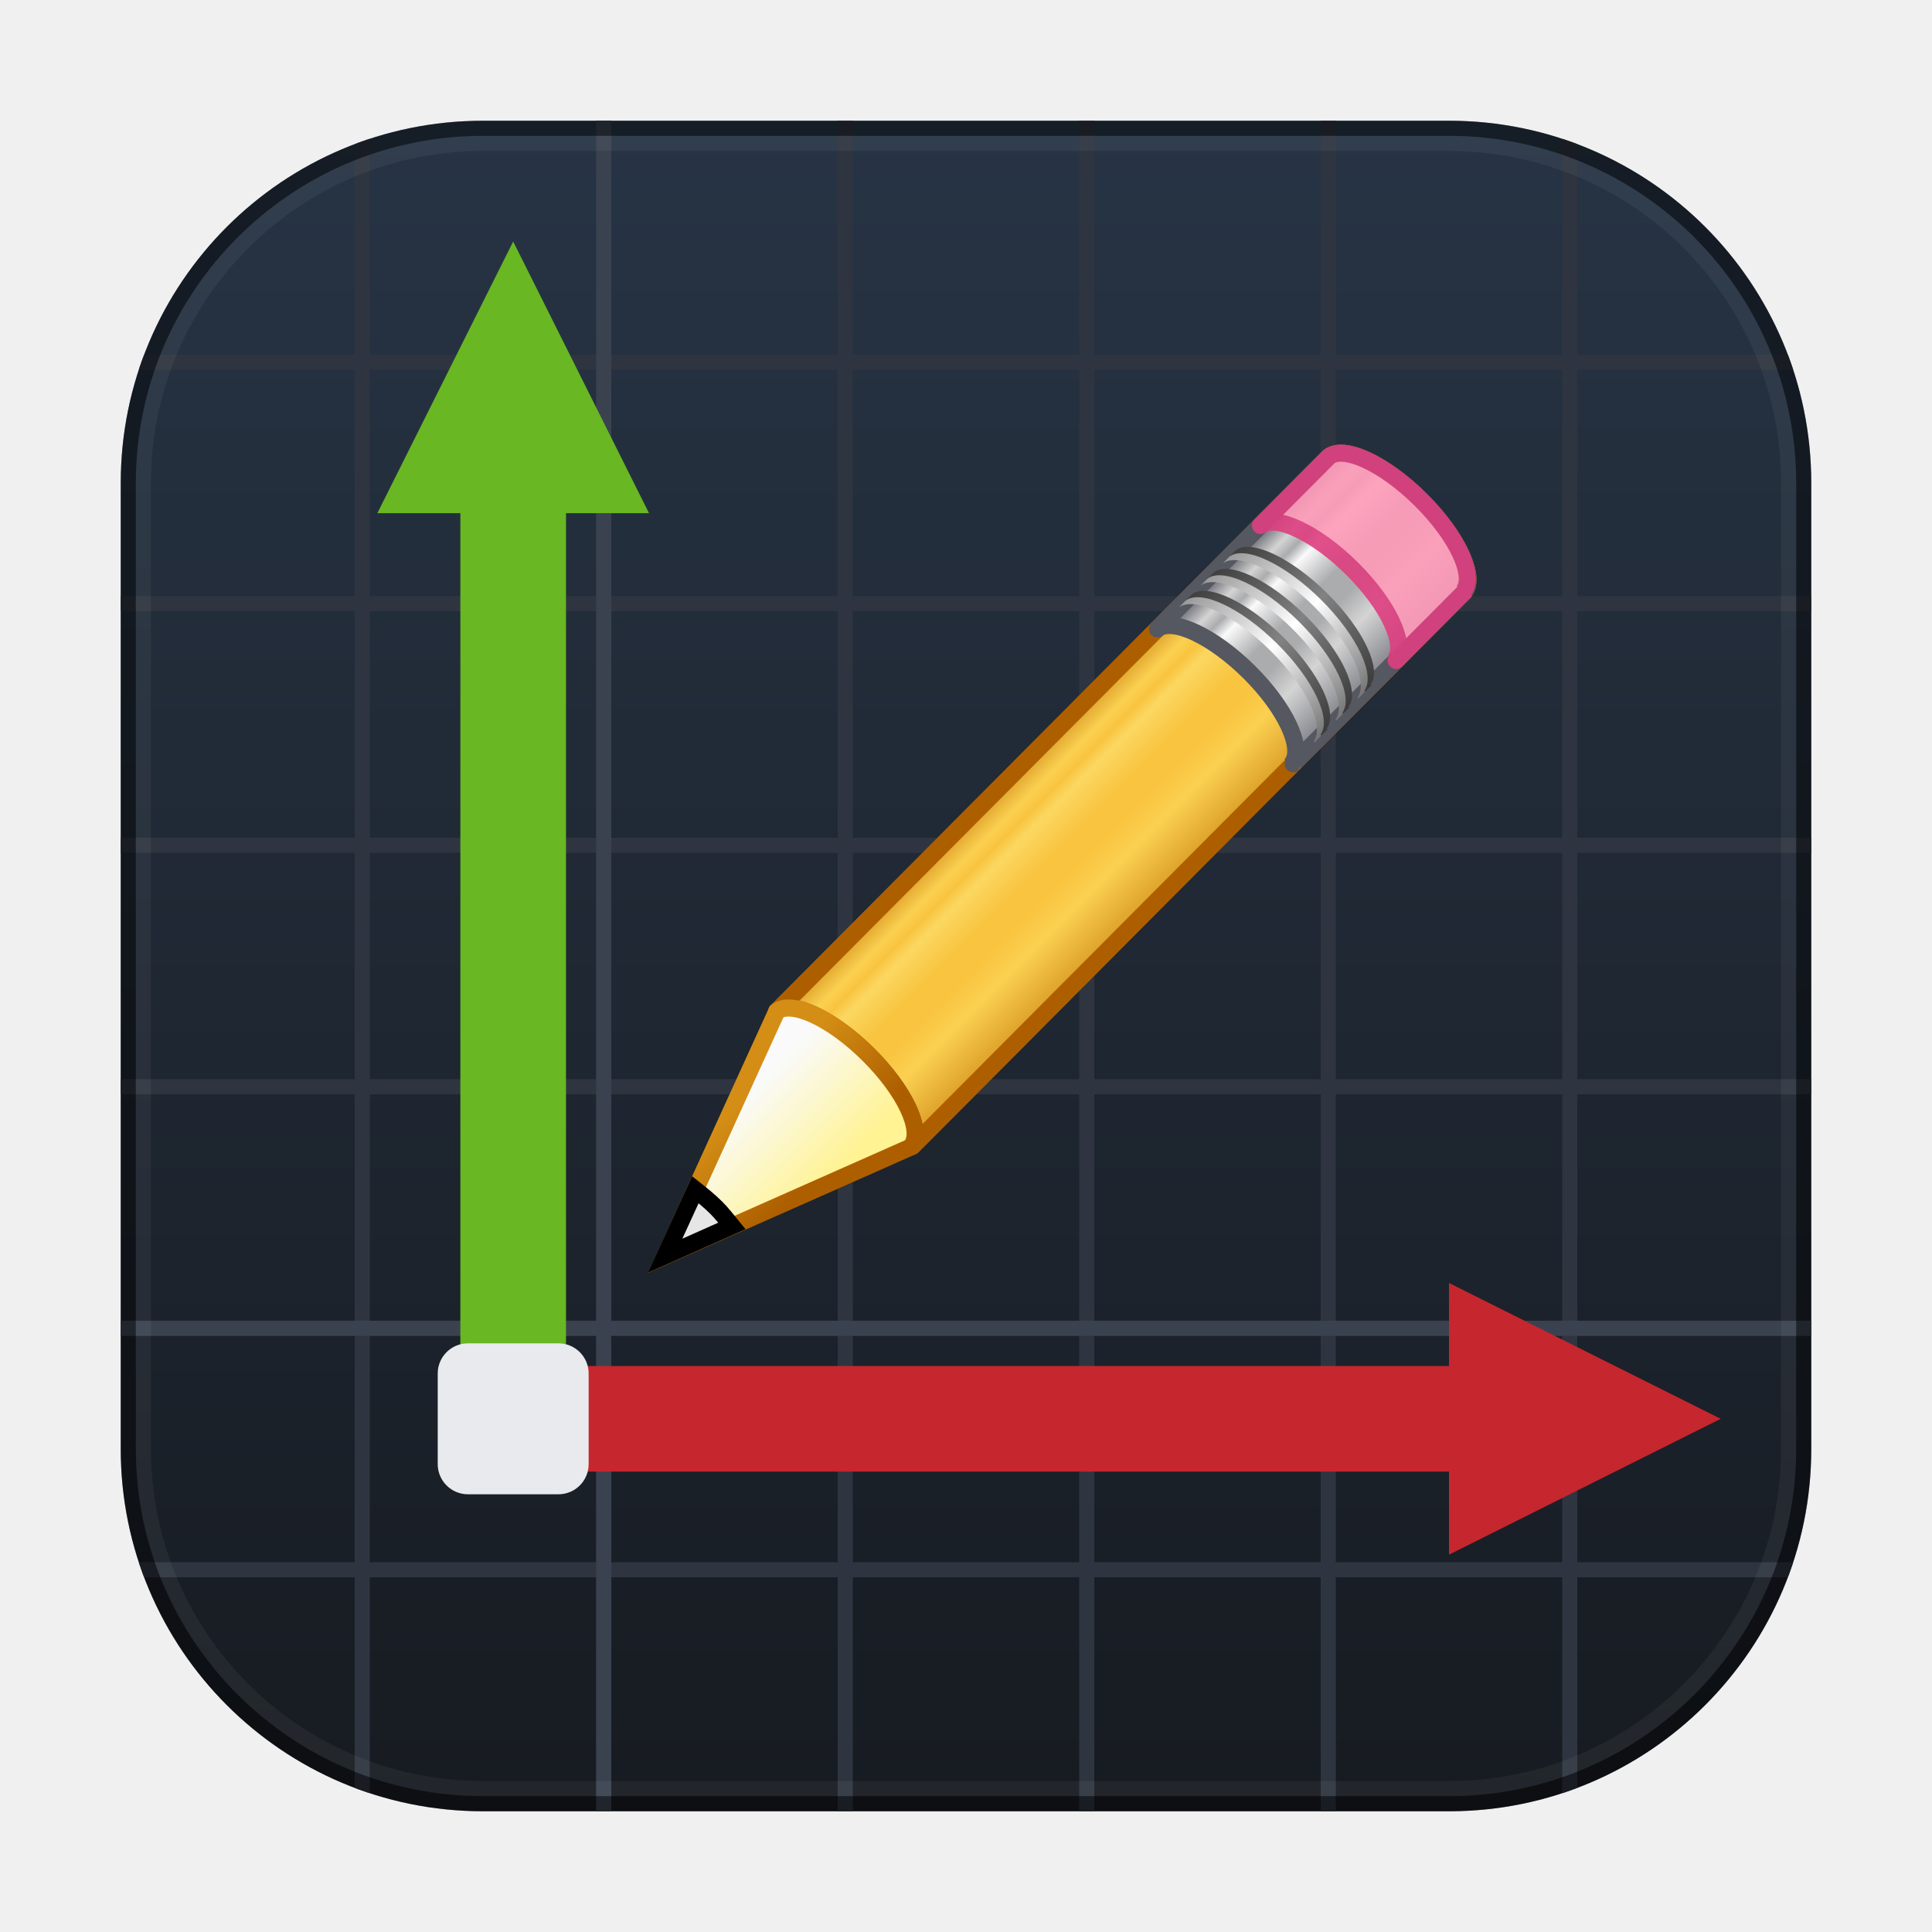
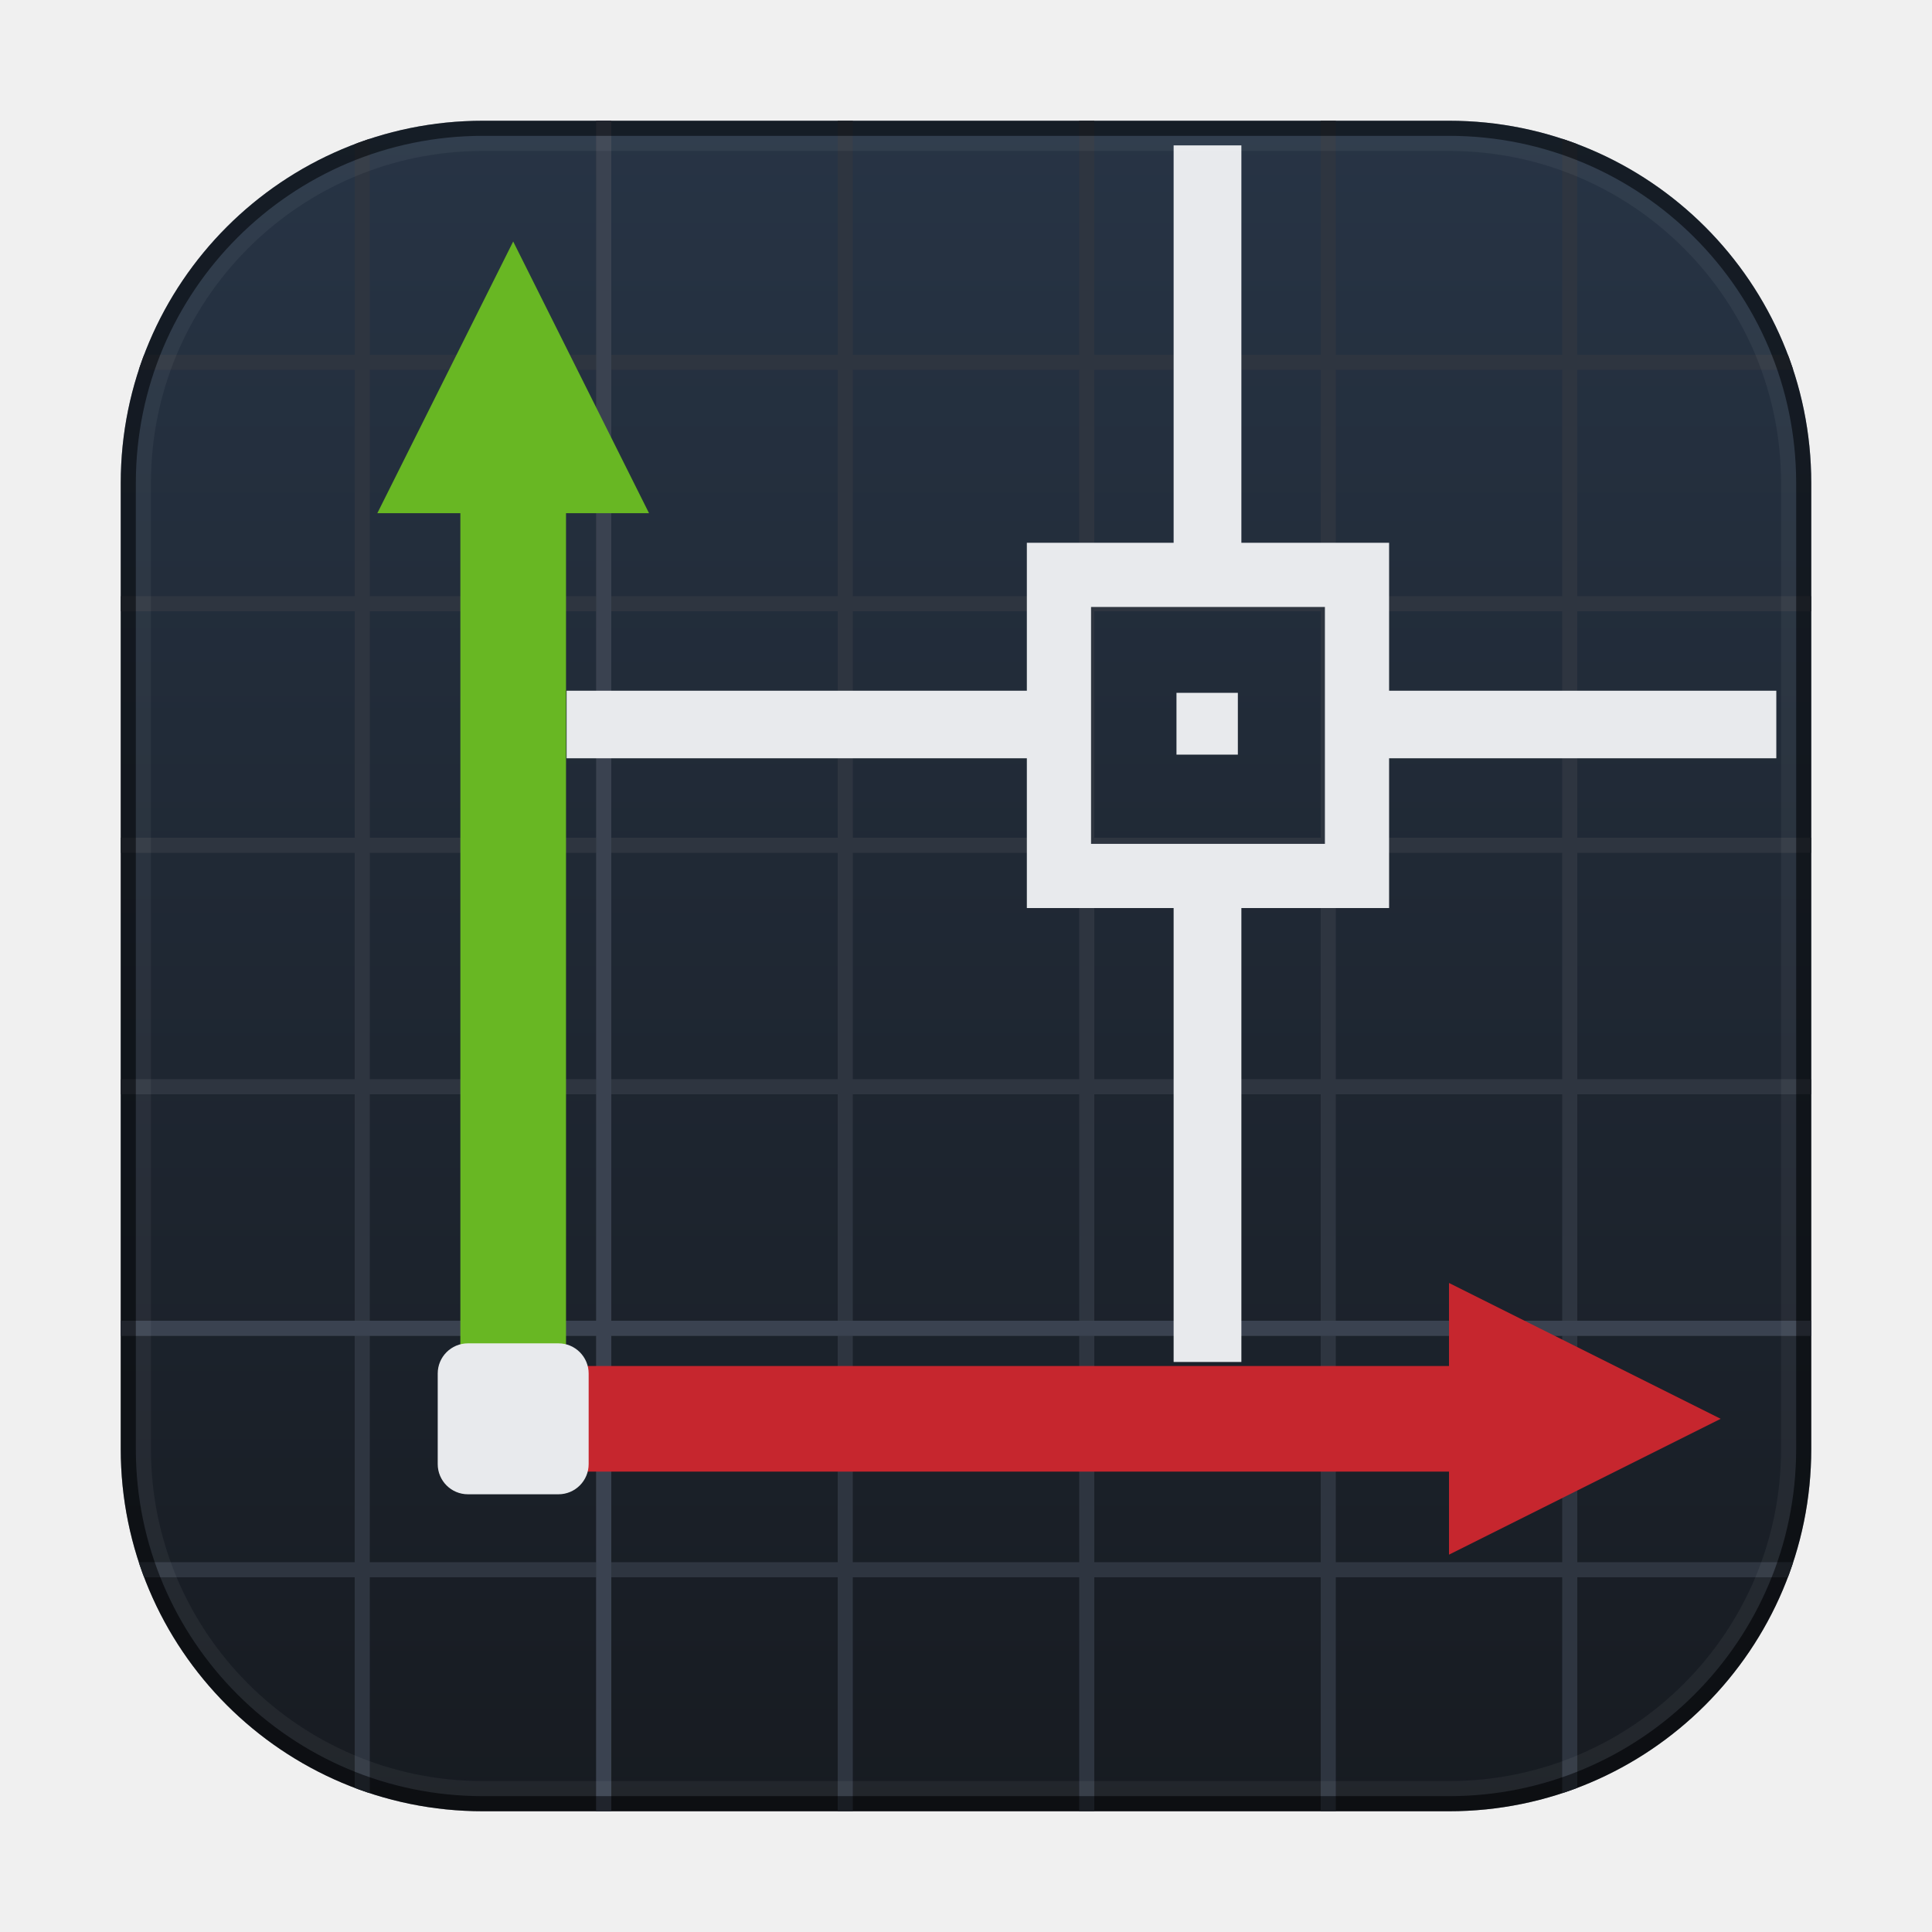
- <svg xmlns="http://www.w3.org/2000/svg" xmlns:xlink="http://www.w3.org/1999/xlink" width="128" height="128" viewBox="0 0 128 128" version="1.1" id="svg12">
+ <svg xmlns="http://www.w3.org/2000/svg" width="128" height="128" viewBox="0 0 128 128" version="1.1" id="svg1">
  <defs id="defs2">
    <linearGradient id="bg" x1="0" y1="0" x2="0" y2="1">
-       <stop offset="0" stop-color="#2a3039" id="stop1" style="stop-color:#273445;stop-opacity:1;" />
+       <stop offset="0" stop-color="#273445" id="stop1" />
      <stop offset="1" stop-color="#171b21" id="stop2" />
    </linearGradient>
    <clipPath id="tile">
      <rect x="8" y="8" width="112" height="112" rx="24" id="rect2" />
    </clipPath>
-     <linearGradient spreadMethod="pad" gradientTransform="matrix(1.199278,-1.206157,1.23067,1.225507,-36.00429,13.88486)" gradientUnits="userSpaceOnUse" xlink:href="#linearGradient1481" id="linearGradient3265-3" y2="31.211" x2="23.576" y1="25.357" x1="23.576" />
-     <linearGradient id="linearGradient1481">
-       <stop id="stop1465" style="stop-color:#ad5f00;stop-opacity:1" offset="0" />
-       <stop id="stop1467" style="stop-color:#ffe16b;stop-opacity:1" offset="0.135" />
-       <stop id="stop1469" style="stop-color:#f9c440;stop-opacity:1" offset="0.202" />
-       <stop id="stop1471" style="stop-color:#fff394;stop-opacity:1" offset="0.27" />
-       <stop id="stop1473" style="stop-color:#f9c440;stop-opacity:1" offset="0.447" />
-       <stop id="stop1475" style="stop-color:#f9c440;stop-opacity:1" offset="0.571" />
-       <stop id="stop1477" style="stop-color:#ffe16b;stop-opacity:1" offset="0.72" />
-       <stop id="stop1479" style="stop-color:#ad5f00;stop-opacity:1" offset="1" />
-     </linearGradient>
-     <linearGradient spreadMethod="pad" y2="31.211" x2="23.576" y1="25.357" x1="23.576" gradientTransform="matrix(1.322826,-1.328773,1.357452,1.35009,705.5151,-6.349152)" gradientUnits="userSpaceOnUse" id="linearGradient1462" xlink:href="#linearGradient3155-6" />
-     <linearGradient id="linearGradient3155-6">
-       <stop offset="0" style="stop-color:#555761;stop-opacity:1" id="stop3157-7" />
-       <stop offset="0.135" style="stop-color:#d4d4d4;stop-opacity:1" id="stop3171-5" />
-       <stop offset="0.202" style="stop-color:#abacae;stop-opacity:1" id="stop3173-3" />
-       <stop offset="0.27" style="stop-color:#fafafa;stop-opacity:1" id="stop3163-5" />
-       <stop offset="0.447" style="stop-color:#abacae;stop-opacity:1" id="stop3165-6" />
-       <stop offset="0.571" style="stop-color:#abacae;stop-opacity:1" id="stop3167-2" />
-       <stop offset="0.72" style="stop-color:#d4d4d4;stop-opacity:1" id="stop3169-9" />
-       <stop offset="1" style="stop-color:#7e8087;stop-opacity:1" id="stop3159-1" />
-     </linearGradient>
-     <linearGradient y2="30" x2="30.038" y1="24.99" x1="30.038" gradientTransform="matrix(1.165376,-1.172061,1.440275,1.434233,-39.96136,8.149242)" gradientUnits="userSpaceOnUse" id="linearGradient980" xlink:href="#linearGradient3240" />
-     <linearGradient id="linearGradient3240">
-       <stop offset="0" style="stop-color:#3e3e3e;stop-opacity:1" id="stop3242" />
-       <stop offset="0.5" style="stop-color:#828282;stop-opacity:1" id="stop3244" />
-       <stop offset="1" style="stop-color:#3c3c3c;stop-opacity:1" id="stop3246" />
-     </linearGradient>
-     <linearGradient y2="30" x2="30.038" y1="24.99" x1="30.038" gradientTransform="matrix(1.165376,-1.172061,1.440275,1.434233,-40.29511,8.484905)" gradientUnits="userSpaceOnUse" id="linearGradient982" xlink:href="#linearGradient3223" />
-     <linearGradient id="linearGradient3223">
-       <stop offset="0" style="stop-color:#999999;stop-opacity:1" id="stop3225" />
-       <stop offset="0.5" style="stop-color:#ffffff;stop-opacity:1" id="stop3231" />
-       <stop offset="1" style="stop-color:#777777;stop-opacity:1" id="stop3227" />
-     </linearGradient>
-     <linearGradient y2="30" x2="30.038" y1="24.99" x1="30.038" gradientTransform="matrix(1.165376,-1.172061,1.440275,1.434233,-38.80159,6.982818)" gradientUnits="userSpaceOnUse" id="linearGradient984" xlink:href="#linearGradient3240" />
-     <linearGradient y2="30" x2="30.038" y1="24.99" x1="30.038" gradientTransform="matrix(1.165376,-1.172061,1.440275,1.434233,-39.13534,7.31848)" gradientUnits="userSpaceOnUse" id="linearGradient986" xlink:href="#linearGradient3223" />
-     <linearGradient y2="30" x2="30.038" y1="24.99" x1="30.038" gradientTransform="matrix(1.165376,-1.172061,1.440275,1.434233,-37.63622,5.810757)" gradientUnits="userSpaceOnUse" id="linearGradient988" xlink:href="#linearGradient3240" />
-     <linearGradient y2="30" x2="30.038" y1="24.99" x1="30.038" gradientTransform="matrix(1.165376,-1.172061,1.440275,1.434233,-37.96997,6.14642)" gradientUnits="userSpaceOnUse" id="linearGradient990" xlink:href="#linearGradient3223" />
-     <linearGradient gradientTransform="matrix(1.285432,-1.29121,1.58865,1.580034,-46.99473,7.957059)" gradientUnits="userSpaceOnUse" xlink:href="#linearGradient3290-6" id="linearGradient3268-0" y2="26.03" x2="9" y1="29.057" x1="9" />
-     <linearGradient id="linearGradient3290-6">
-       <stop offset="0" style="stop-color:#fff394;stop-opacity:1" id="stop3292-2" />
-       <stop offset="1" style="stop-color:#fafafa;stop-opacity:1" id="stop3294-6" />
-     </linearGradient>
-     <linearGradient gradientTransform="matrix(1.080049,0,0,1.078716,-1.878029,-0.9799908)" gradientUnits="userSpaceOnUse" xlink:href="#linearGradient3191-8" id="linearGradient3270-1" y2="41.392" x2="9.522" y1="37.372" x1="5.518" />
-     <linearGradient id="linearGradient3191-8">
-       <stop offset="0" style="stop-color:#d48e15;stop-opacity:1" id="stop3193-7" />
-       <stop offset="1" style="stop-color:#ad5f00;stop-opacity:1" id="stop3195-9" />
-     </linearGradient>
  </defs>
  <rect x="8" y="8" width="112" height="112" rx="24" fill="url(#bg)" id="rect3" />
  <g clip-path="url(#tile)" id="g6">
    <g stroke="#2e3540" stroke-width="1" id="g4">
      <path d="M24 8V120 M40 8V120 M56 8V120 M72 8V120 M88 8V120 M104 8V120" id="path3" />
      <path d="M8 24H120 M8 40H120 M8 56H120 M8 72H120 M8 88H120 M8 104H120" id="path4" />
    </g>
    <g stroke="#3a4250" stroke-width="1" id="g5">
      <path d="M8 88H120 M40 8V120" id="path5" />
    </g>
  </g>
-   <g stroke-linecap="round" id="g7" style="fill:#b79a23;fill-opacity:1">
-     <line x1="34" y1="94" x2="98" y2="94" stroke="#d94f3d" stroke-width="7" id="line6" style="fill:#b79a23;fill-opacity:1;stroke:#c6262e;stroke-opacity:1" />
-     <line x1="34" y1="94" x2="34" y2="32" stroke="#3fb950" stroke-width="7" id="line7" style="fill:#68b723;fill-opacity:1;stroke:#68b723;stroke-opacity:1" />
+   <g stroke="#e8eaed" stroke-width="4" stroke-linecap="butt" fill="none" id="g8">
+     <path d="m 37.539,48 h 30.96 m 22.888,0 h 26.298" id="path9" style="stroke-width:4.476" />
+     <path d="M 80,9.632 V 36.08 m 0,23.841 v 30.313" id="path10" style="stroke-width:4.489" />
+     <rect x="70.158" y="38.087" width="19.747" height="19.947" stroke-width="4.253" id="rect9" />
+     <path style="fill:#e8eaed;fill-opacity:1;stroke:#e8eaed;stroke-width:0.114;stroke-dasharray:none;stroke-opacity:1" d="m 78.002,47.949 v -1.99 h 1.976 1.976 v 1.99 1.99 H 79.978 78.002 Z" id="path1" />
  </g>
-   <path d="M96 85 L114 94 L96 103 Z" fill="#d94f3d" id="path7" style="fill:#c6262e;fill-opacity:1" />
-   <path d="M25 34 L34 16 L43 34 Z" fill="#3fb950" id="path8" style="fill:#68b723;fill-opacity:1" />
+   <g stroke-linecap="round" id="g7">
+     <line x1="34" y1="94" x2="98" y2="94" stroke="#c6262e" stroke-width="7" id="line6" />
+     <line x1="34" y1="94" x2="34" y2="32" stroke="#68b723" stroke-width="7" id="line7" />
+   </g>
+   <path d="M96 85 L114 94 L96 103 Z" fill="#c6262e" id="path7" />
+   <path d="M25 34 L34 16 L43 34 Z" fill="#68b723" id="path8" />
  <rect x="29" y="89" width="10" height="10" rx="2" fill="#e8eaed" id="rect8" />
  <rect x="8.5" y="8.5" width="111" height="111" rx="23.5" fill="none" stroke="#000000" stroke-opacity="0.45" id="rect11" />
  <rect x="9.5" y="9.5" width="109" height="109" rx="22.5" fill="none" stroke="#ffffff" stroke-opacity="0.05" id="rect12" />
-   <g id="layer1-6" transform="translate(128.1039,-57.61451)">
-     <g id="g1" transform="translate(-83.0702,93.0546)">
-       <g id="g2" transform="matrix(1.131636,0,0,1.131636,-1.530846,-5.983783)">
-         <path style="fill:url(#linearGradient3265-3);fill-opacity:1;stroke:#ad5f00;stroke-width:0.907;stroke-linecap:butt;stroke-linejoin:round;stroke-miterlimit:4;stroke-dasharray:none;stroke-dashoffset:0;stroke-opacity:1" id="rect2383-3" transform="matrix(1.103018,0,0,1.101658,-2.428387,-1.511033)" d="m 8.576,31.492 c 0.806,-0.62 2.949,0.385 4.875,2.304 1.922,1.914 2.888,4.009 2.281,4.823 -0.002,0.003 0.047,0.042 0.045,0.045 L 45.021,9.252 C 45.764,8.506 44.756,6.291 42.768,4.311 40.781,2.332 38.562,1.334 37.82,2.081 Z" />
-         <path style="opacity:0.6;fill:#f9c440;fill-opacity:1;stroke:none" id="path3208-6" transform="matrix(1.103018,0,0,1.101658,-2.428387,-1.511033)" d="m 8.576,31.492 c 0.806,-0.62 2.949,0.385 4.875,2.304 1.922,1.914 2.888,4.009 2.281,4.823 -0.002,0.003 0.047,0.042 0.045,0.045 l 20.139,-20.255 0.073,-0.073 c 0.002,-0.003 -0.047,-0.042 -0.045,-0.045 0.607,-0.814 -0.359,-2.909 -2.281,-4.823 -1.926,-1.918 -4.069,-2.924 -4.875,-2.304 l -0.073,0.073 -20.139,20.255 z" />
-         <path d="m 8.576,31.492 c 0.806,-0.62 2.949,0.385 4.875,2.304 1.922,1.914 2.888,4.009 2.281,4.823 -0.002,0.003 0.047,0.042 0.045,0.045 L 45.021,9.252 C 45.764,8.506 44.756,6.291 42.768,4.311 40.781,2.332 38.562,1.334 37.82,2.081 Z" transform="matrix(1.103018,0,0,1.101658,-2.428387,-1.511033)" id="path1483" style="fill:none;fill-opacity:1;stroke:#ad5f00;stroke-width:0.907;stroke-linecap:butt;stroke-linejoin:round;stroke-miterlimit:4;stroke-dasharray:none;stroke-dashoffset:0;stroke-opacity:1" />
-         <path id="path1458" transform="translate(-747.6568,20.13449)" d="m 787.834,-19.623 c -0.379,-0.021 -0.684,0.064 -0.889,0.27 l -9.963,10.008 c 0.889,-0.683 3.252,0.424 5.377,2.537 2.12,2.108 3.187,4.416 2.518,5.312 -0.003,0.003 0.051,0.047 0.049,0.051 l 9.963,-10.008 c 0.819,-0.823 -0.294,-3.263 -2.486,-5.443 -1.644,-1.635 -3.432,-2.662 -4.568,-2.727 z" style="fill:url(#linearGradient1462);fill-opacity:1;stroke:#555761;stroke-width:1;stroke-linecap:butt;stroke-linejoin:round;stroke-miterlimit:4;stroke-dasharray:none;stroke-dashoffset:0;stroke-opacity:1" />
-         <path style="opacity:0.9;fill:#fe9ab8;fill-opacity:1;stroke:#de3e80;stroke-width:0.907;stroke-linecap:butt;stroke-linejoin:round;stroke-miterlimit:4;stroke-dasharray:none;stroke-dashoffset:0;stroke-opacity:1" id="rect3175-8" transform="matrix(1.103018,0,0,1.101658,-2.428387,-1.511033)" d="m 34.251,5.671 c 0.806,-0.62 2.949,0.385 4.875,2.304 1.922,1.914 2.888,4.009 2.281,4.823 -0.002,0.003 0.047,0.042 0.045,0.045 l 3.569,-3.589 0.073,-0.073 c 0.002,-0.003 -0.047,-0.042 -0.045,-0.045 C 45.656,8.32 44.69,6.225 42.768,4.311 40.842,2.393 38.699,1.388 37.893,2.008 l -0.073,0.073 -3.569,3.589 z" />
-         <path style="fill:url(#linearGradient980);fill-opacity:1;stroke:none" id="path3233-2" transform="matrix(1.103018,0,0,1.101658,-2.428387,-1.511033)" d="m 30.251,9.694 c 0.806,-0.62 2.949,0.385 4.875,2.304 1.922,1.914 2.888,4.009 2.281,4.823 -0.002,0.003 0.047,0.042 0.045,0.045 l 0.364,-0.366 c 0.002,-0.003 -0.047,-0.042 -0.045,-0.045 0.607,-0.814 -0.359,-2.909 -2.281,-4.823 -1.926,-1.918 -4.069,-2.924 -4.875,-2.304 l -0.364,0.366 z" />
-         <path style="fill:url(#linearGradient982);fill-opacity:1;stroke:none" id="path3216-7" transform="matrix(1.103018,0,0,1.101658,-2.428387,-1.511033)" d="m 29.917,10.03 c 0.806,-0.62 2.949,0.385 4.875,2.304 1.922,1.914 2.888,4.009 2.281,4.823 -0.002,0.003 0.047,0.042 0.045,0.045 l 0.364,-0.366 c 0.002,-0.003 -0.047,-0.042 -0.045,-0.045 0.607,-0.814 -0.359,-2.909 -2.281,-4.823 -1.926,-1.918 -4.069,-2.924 -4.875,-2.304 z" />
-         <path style="fill:url(#linearGradient984);fill-opacity:1;stroke:none" id="path3248-0" transform="matrix(1.103018,0,0,1.101658,-2.428387,-1.511033)" d="m 31.41,8.527 c 0.806,-0.62 2.949,0.385 4.875,2.304 1.922,1.914 2.888,4.009 2.281,4.823 -0.002,0.003 0.047,0.042 0.045,0.045 l 0.364,-0.366 c 0.002,-0.003 -0.047,-0.042 -0.045,-0.045 0.607,-0.814 -0.359,-2.909 -2.281,-4.823 -1.926,-1.918 -4.069,-2.924 -4.875,-2.304 z" />
-         <path style="fill:url(#linearGradient986);fill-opacity:1;stroke:none" id="path3250-7" transform="matrix(1.103018,0,0,1.101658,-2.428387,-1.511033)" d="m 31.077,8.863 c 0.806,-0.62 2.949,0.385 4.875,2.304 1.922,1.914 2.888,4.009 2.281,4.823 -0.002,0.003 0.047,0.042 0.045,0.045 l 0.364,-0.366 c 0.002,-0.003 -0.047,-0.042 -0.045,-0.045 0.607,-0.814 -0.359,-2.909 -2.281,-4.823 C 34.39,8.882 32.247,7.877 31.441,8.497 l -0.364,0.366 z" />
-         <path style="fill:url(#linearGradient988);fill-opacity:1;stroke:none" id="path3256-6" transform="matrix(1.103018,0,0,1.101658,-2.428387,-1.511033)" d="m 32.576,7.355 c 0.806,-0.62 2.949,0.385 4.875,2.304 1.922,1.914 2.888,4.009 2.281,4.823 -0.002,0.003 0.047,0.042 0.045,0.045 l 0.364,-0.366 c 0.002,-0.003 -0.047,-0.042 -0.045,-0.045 0.607,-0.814 -0.359,-2.909 -2.281,-4.823 -1.926,-1.918 -4.069,-2.924 -4.875,-2.304 l -0.364,0.366 z" />
-         <path style="fill:url(#linearGradient990);fill-opacity:1;stroke:none" id="path3258-7" transform="matrix(1.103018,0,0,1.101658,-2.428387,-1.511033)" d="m 32.242,7.691 c 0.806,-0.62 2.949,0.385 4.875,2.304 1.922,1.914 2.888,4.009 2.281,4.823 -0.002,0.003 0.047,0.042 0.045,0.045 l 0.364,-0.366 c 0.002,-0.003 -0.047,-0.042 -0.045,-0.045 0.607,-0.814 -0.359,-2.909 -2.281,-4.823 -1.926,-1.918 -4.069,-2.924 -4.875,-2.304 l -0.364,0.366 z" />
-         <path style="fill:url(#linearGradient3268-0);fill-opacity:1;fill-rule:evenodd;stroke:url(#linearGradient3270-1);stroke-width:1;stroke-linecap:butt;stroke-linejoin:miter;stroke-miterlimit:4;stroke-dasharray:none;stroke-opacity:1" id="path3270-4" d="m 0.5,47.5 14.312,-6.344 0.125,-0.125 c 0.669,-0.897 -0.411,-3.204 -2.531,-5.312 -2.125,-2.113 -4.486,-3.215 -5.375,-2.531 z" />
-         <path style="fill:#e6e6e6;fill-opacity:1;fill-rule:evenodd;stroke:#000000;stroke-width:0.907;stroke-linecap:butt;stroke-linejoin:miter;stroke-miterlimit:4;stroke-dasharray:none;stroke-opacity:1" id="path3281-3" transform="matrix(1.103018,0,0,1.101658,-2.428387,-1.511033)" d="m 4.259,40.97 -1.604,3.505 3.539,-1.578 C 5.93,42.575 5.687,42.246 5.367,41.927 4.998,41.56 4.632,41.265 4.259,40.97 Z" />
-       </g>
-     </g>
-   </g>
</svg>
